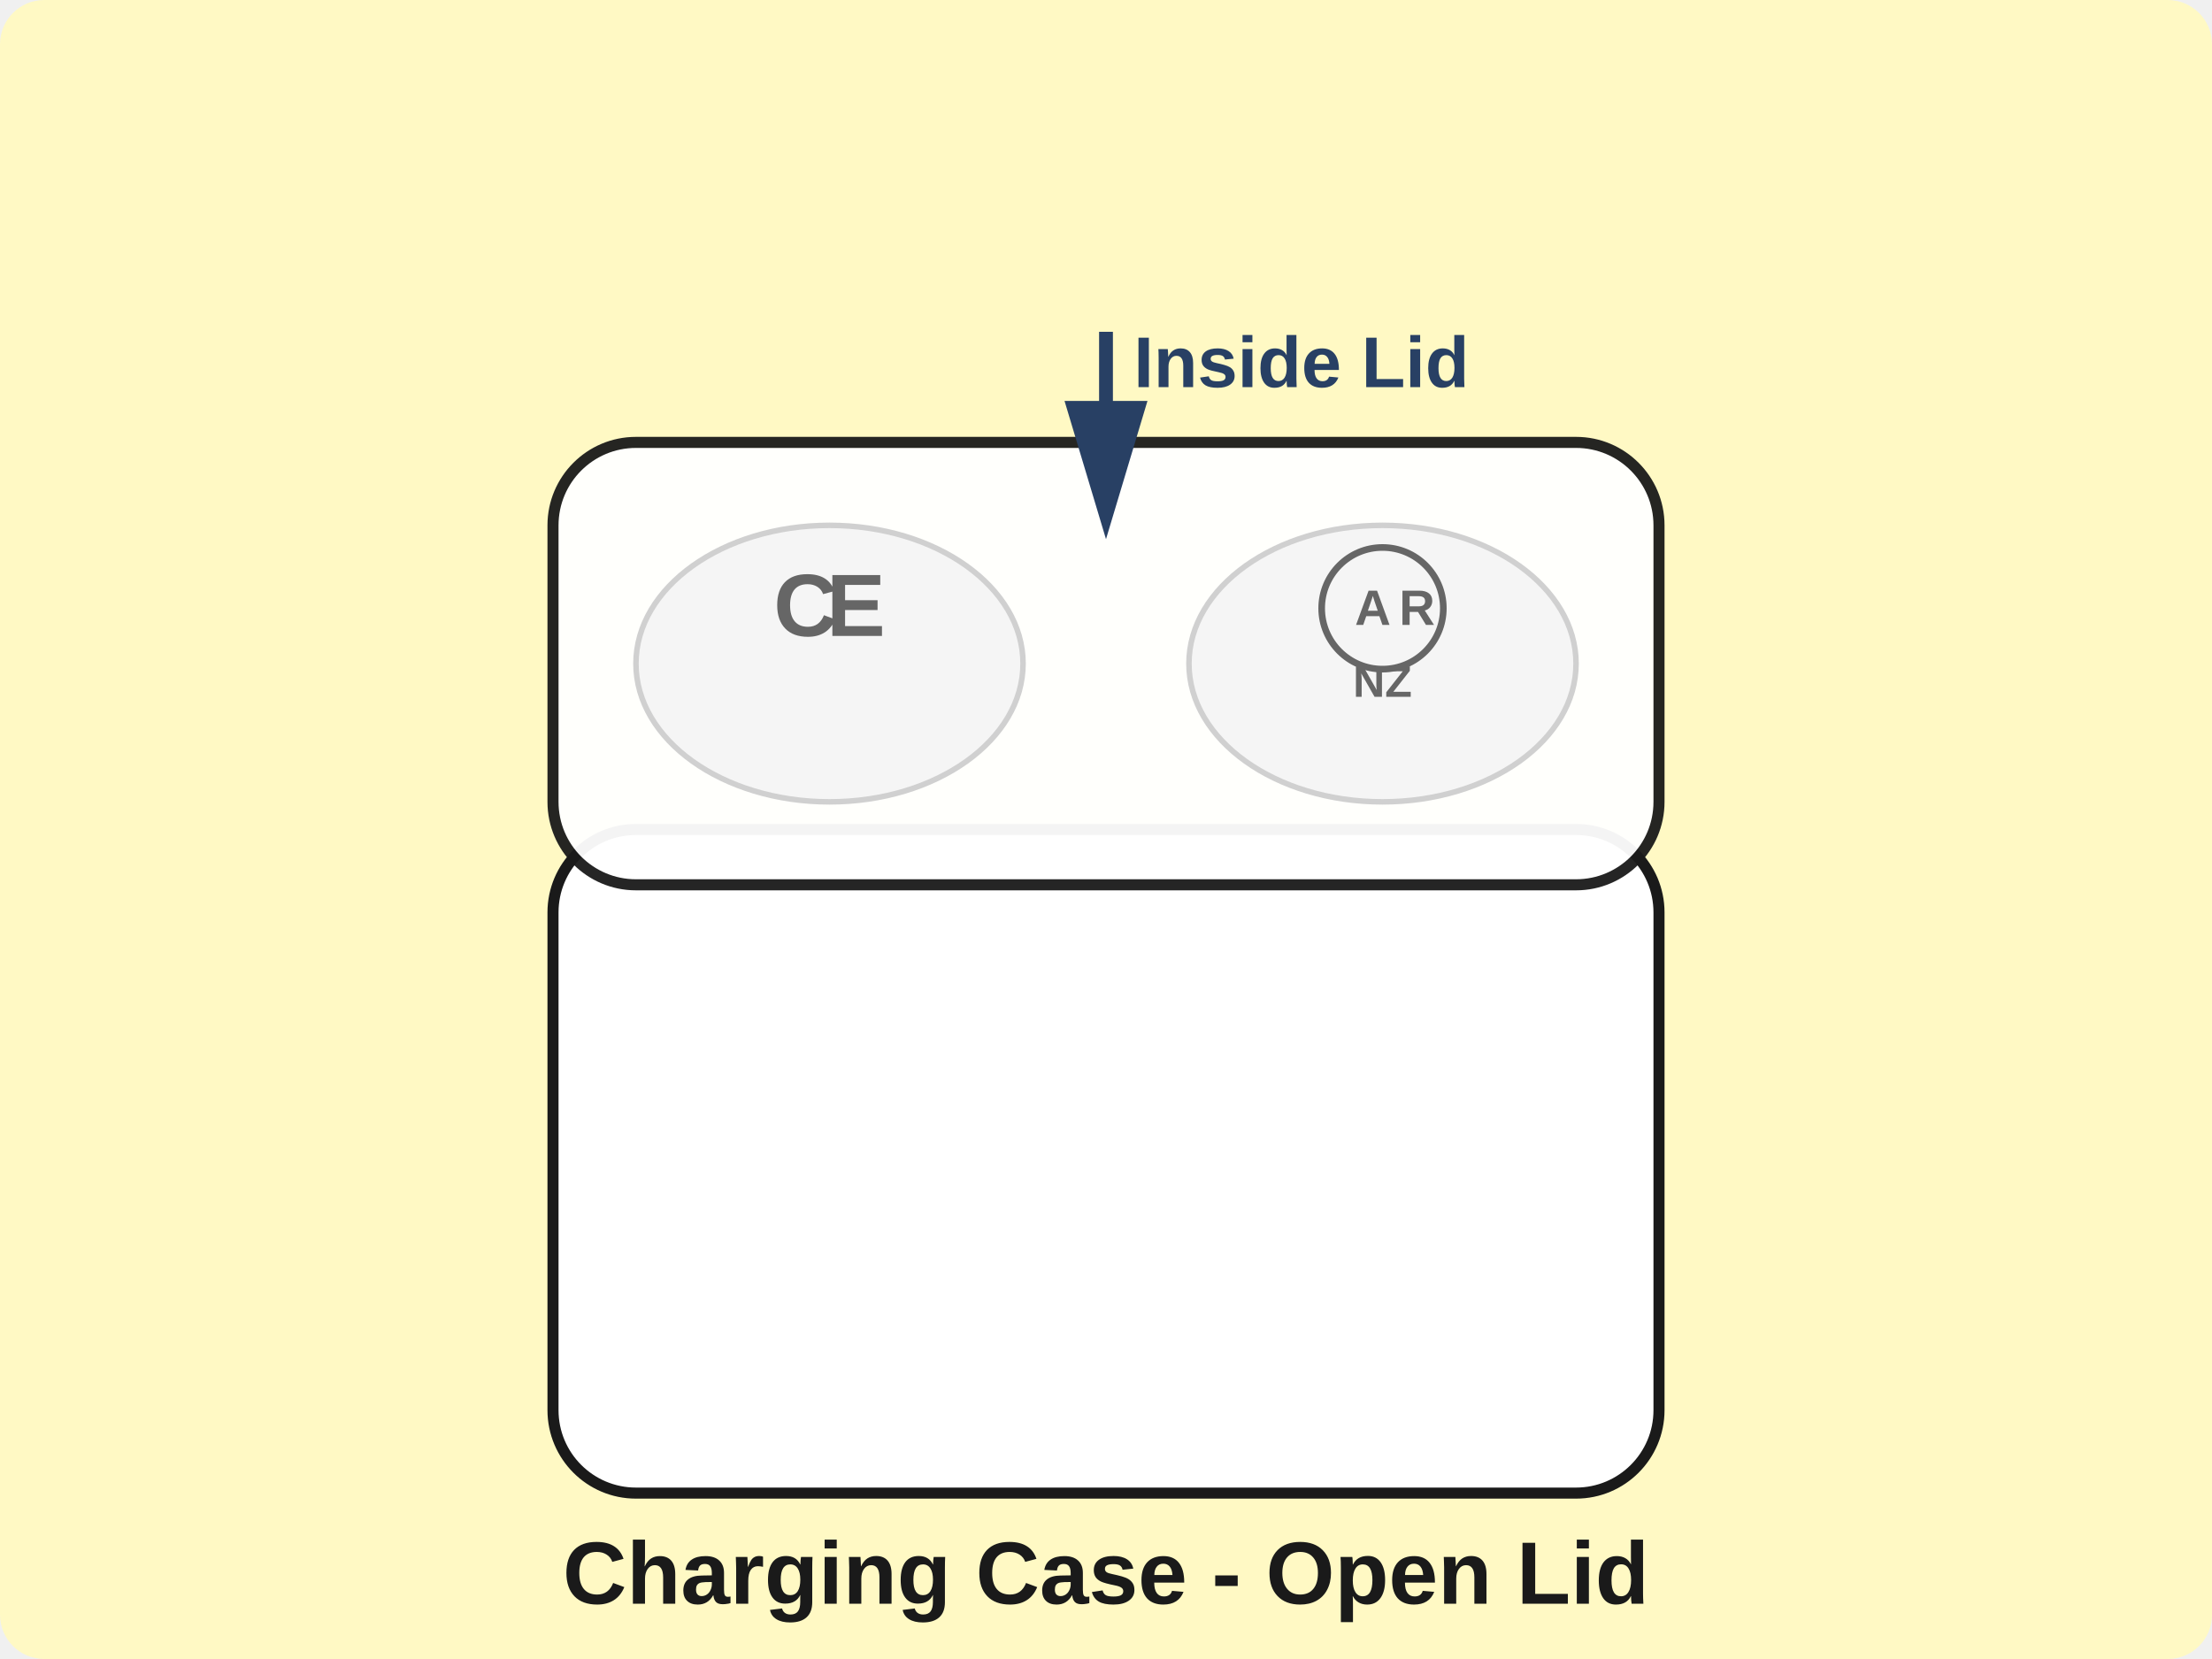
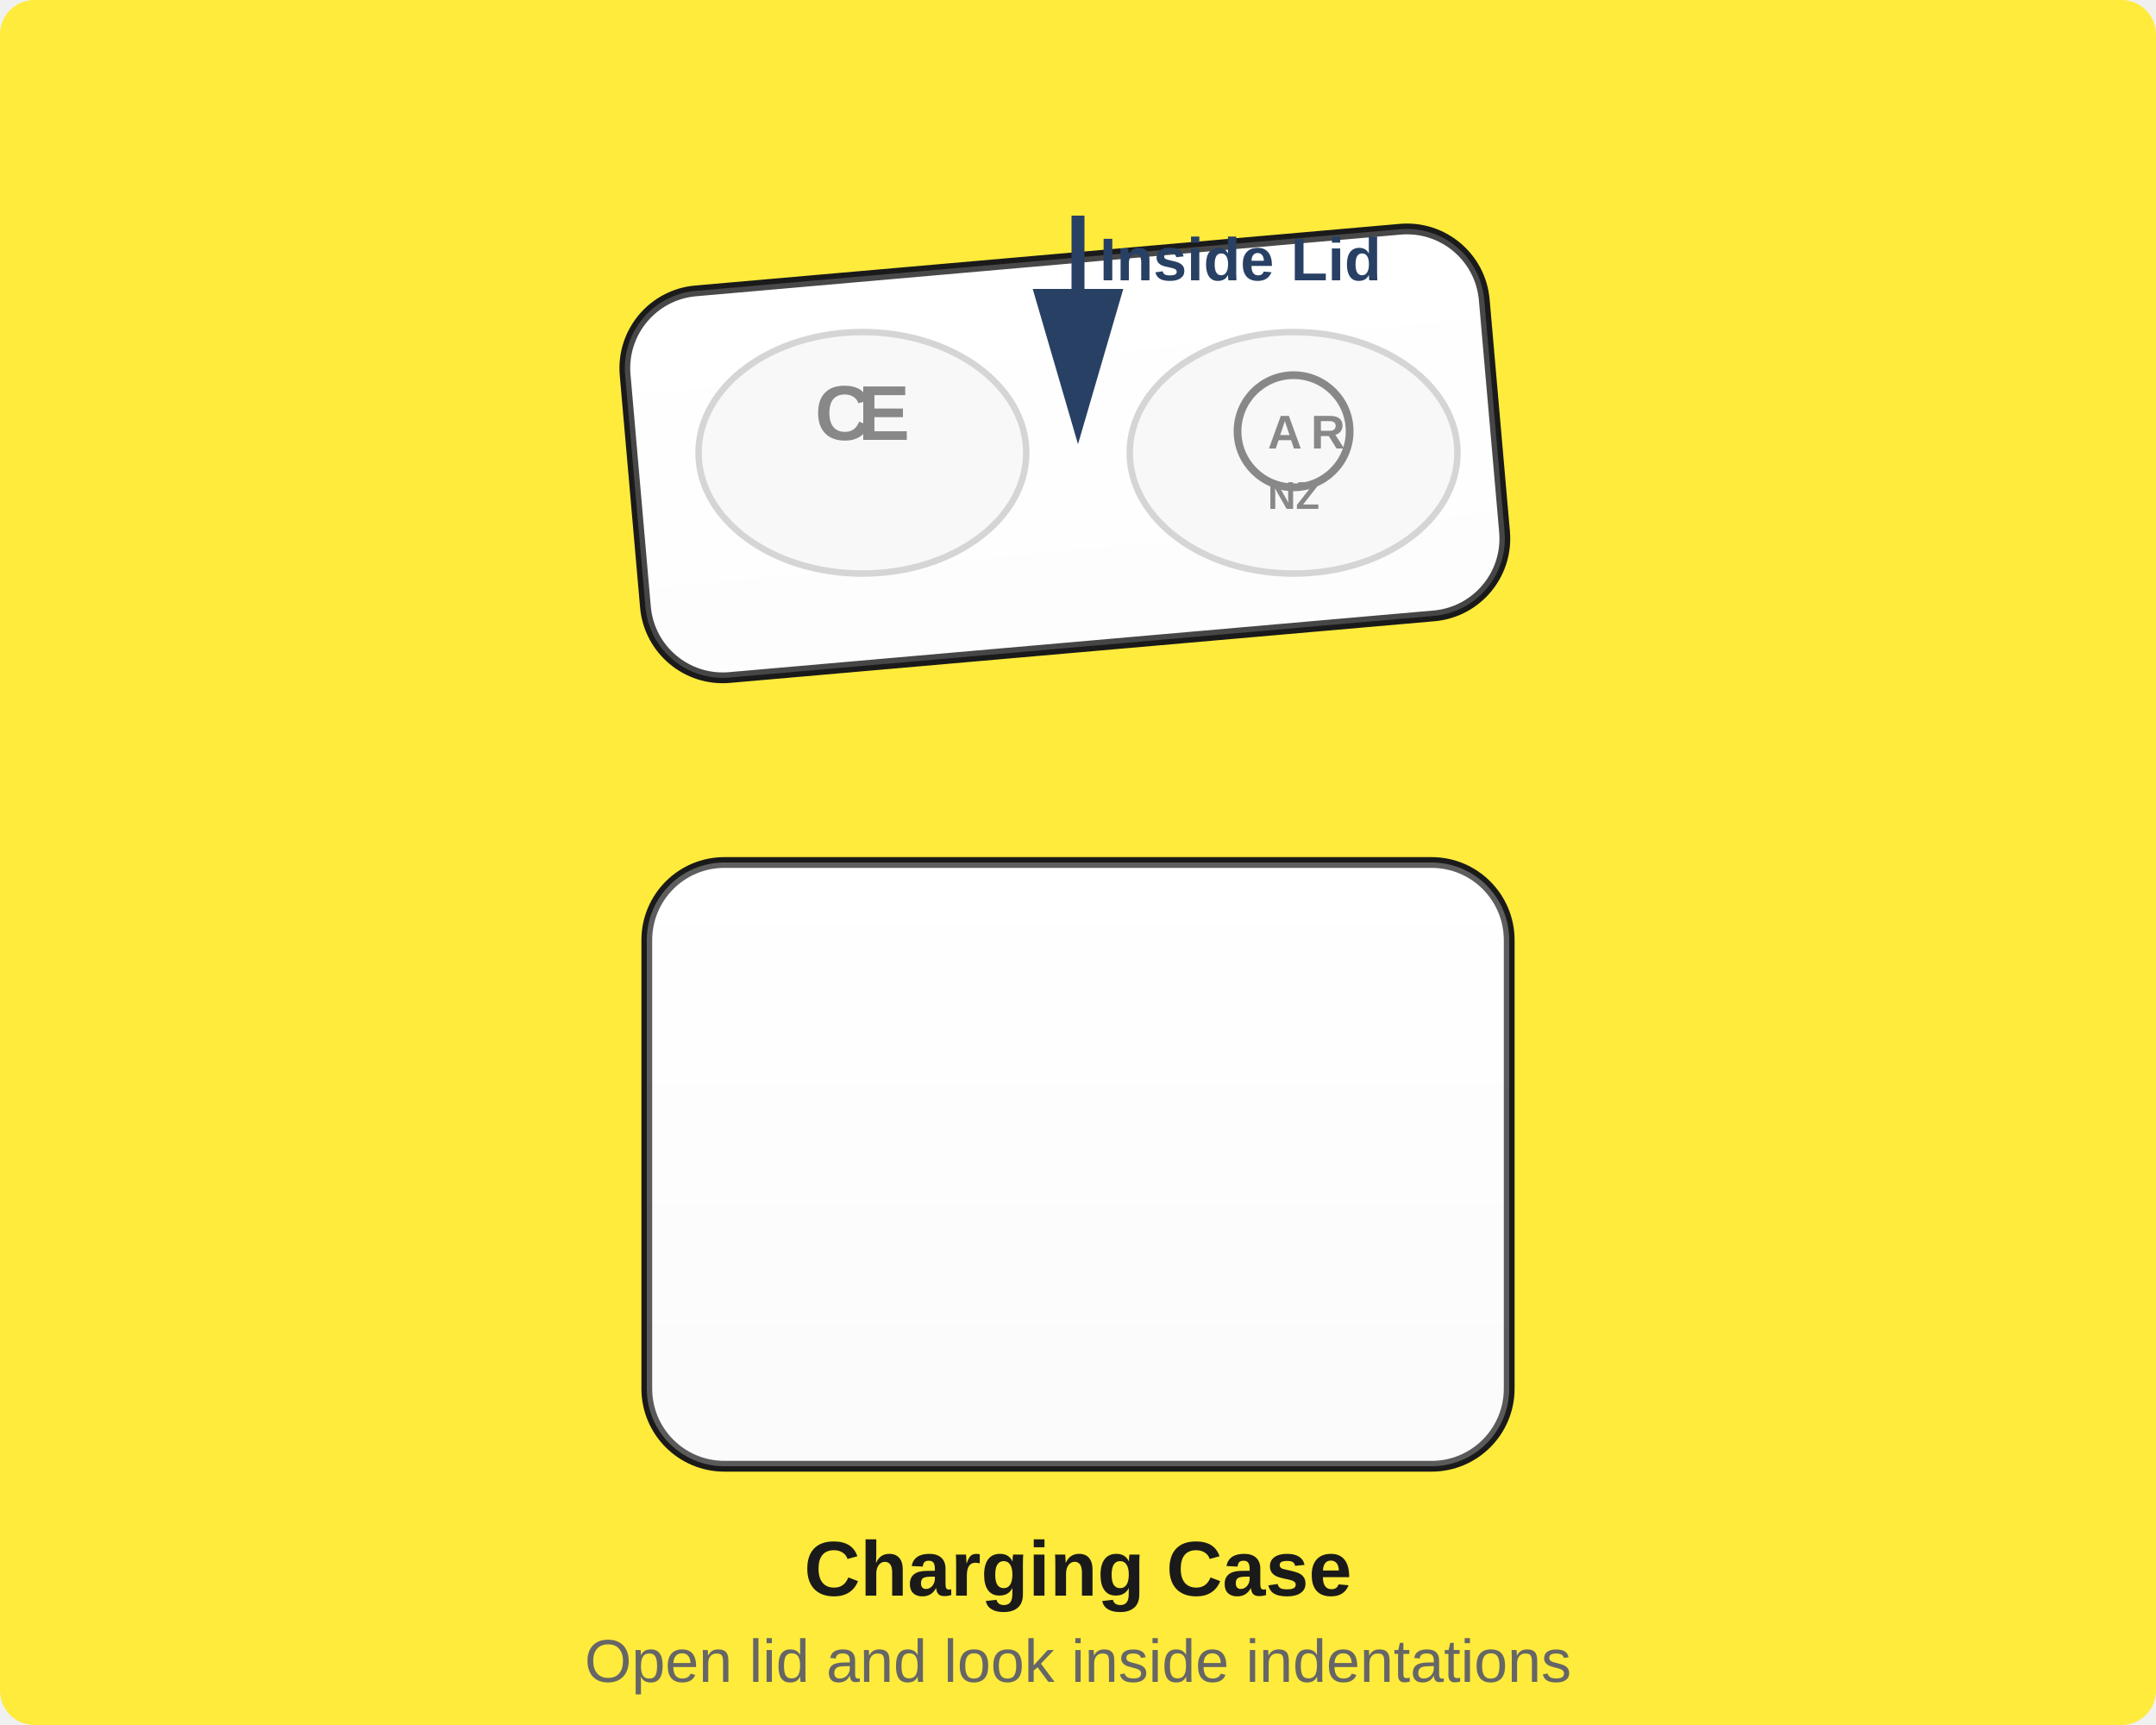
- <svg xmlns="http://www.w3.org/2000/svg" width="400" height="300" viewBox="0 0 400 300">
-   <rect width="400" height="300" fill="#fff9c4" rx="8" />
-   <rect x="100" y="150" width="200" height="120" rx="15" fill="white" stroke="#1a1a1a" stroke-width="2" />
-   <rect x="100" y="80" width="200" height="80" rx="15" fill="white" stroke="#1a1a1a" stroke-width="2" opacity="0.95" />
-   <ellipse cx="150" cy="120" rx="35" ry="25" fill="#f5f5f5" stroke="#d0d0d0" stroke-width="1" />
-   <ellipse cx="250" cy="120" rx="35" ry="25" fill="#f5f5f5" stroke="#d0d0d0" stroke-width="1" />
-   <text x="150" y="115" font-family="Arial, sans-serif" font-size="16" text-anchor="middle" fill="#666" font-weight="bold" letter-spacing="-2px">CE</text>
-   <g transform="translate(250, 110)">
-     <circle cx="0" cy="0" r="11" fill="none" stroke="#666" stroke-width="1.2" />
-     <text x="-5" y="3" font-family="Arial, sans-serif" font-size="9" fill="#666" font-weight="bold">A</text>
-     <text x="3" y="3" font-family="Arial, sans-serif" font-size="9" fill="#666" font-weight="bold">R</text>
-     <text x="0" y="16" font-family="Arial, sans-serif" font-size="8" text-anchor="middle" fill="#666" font-weight="bold">NZ</text>
+ <svg xmlns="http://www.w3.org/2000/svg" width="500" height="400" viewBox="0 0 500 400">
+   <rect width="500" height="400" fill="#ffeb3b" rx="8" />
+   <rect x="150" y="200" width="200" height="140" rx="18" fill="#ffffff" stroke="#1a1a1a" stroke-width="2.5" />
+   <rect x="150" y="200" width="200" height="140" rx="18" fill="url(#caseGradient)" opacity="0.3" />
+   <g transform="rotate(-5 250 140)">
+     <rect x="150" y="60" width="200" height="90" rx="18" fill="#ffffff" stroke="#1a1a1a" stroke-width="2.5" />
+     <rect x="150" y="60" width="200" height="90" rx="18" fill="url(#lidGradient)" opacity="0.2" />
  </g>
-   <path d="M 200 60 L 200 85" stroke="#284064" stroke-width="2.5" fill="none" marker-end="url(#arrowhead)" />
-   <text x="205" y="70" font-family="Arial, sans-serif" font-size="13" fill="#284064" font-weight="600">Inside Lid</text>
-   <text x="200" y="290" font-family="Arial, sans-serif" font-size="16" text-anchor="middle" fill="#1a1a1a" font-weight="600">Charging Case - Open Lid</text>
+   <ellipse cx="200" cy="105" rx="38" ry="28" fill="#f8f8f8" stroke="#d5d5d5" stroke-width="1.5" />
+   <ellipse cx="300" cy="105" rx="38" ry="28" fill="#f8f8f8" stroke="#d5d5d5" stroke-width="1.5" />
+   <text x="200" y="102" font-family="Arial, sans-serif" font-size="18" text-anchor="middle" fill="#888888" font-weight="bold" letter-spacing="-3px">CE</text>
+   <g transform="translate(300, 100)">
+     <circle cx="0" cy="0" r="13" fill="none" stroke="#888888" stroke-width="1.8" />
+     <text x="-6" y="4" font-family="Arial, sans-serif" font-size="11" fill="#888888" font-weight="bold">A</text>
+     <text x="4" y="4" font-family="Arial, sans-serif" font-size="11" fill="#888888" font-weight="bold">R</text>
+     <text x="0" y="18" font-family="Arial, sans-serif" font-size="9" text-anchor="middle" fill="#888888" font-weight="bold">NZ</text>
+   </g>
+   <path d="M 250 50 L 250 85" stroke="#284064" stroke-width="3" fill="none" marker-end="url(#arrowhead)" />
+   <text x="255" y="65" font-family="Arial, sans-serif" font-size="14" fill="#284064" font-weight="600">Inside Lid</text>
+   <text x="250" y="370" font-family="Arial, sans-serif" font-size="18" text-anchor="middle" fill="#1a1a1a" font-weight="600">Charging Case</text>
+   <text x="250" y="390" font-family="Arial, sans-serif" font-size="14" text-anchor="middle" fill="#666">Open lid and look inside indentations</text>
  <defs>
-     <marker id="arrowhead" markerWidth="10" markerHeight="10" refX="5" refY="3" orient="auto">
-       <polygon points="0 0, 10 3, 0 6" fill="#284064" />
+     <linearGradient id="caseGradient" x1="0%" y1="0%" x2="0%" y2="100%">
+       <stop offset="0%" style="stop-color:#ffffff;stop-opacity:1" />
+       <stop offset="100%" style="stop-color:#f0f0f0;stop-opacity:1" />
+     </linearGradient>
+     <linearGradient id="lidGradient" x1="0%" y1="0%" x2="0%" y2="100%">
+       <stop offset="0%" style="stop-color:#ffffff;stop-opacity:1" />
+       <stop offset="100%" style="stop-color:#f5f5f5;stop-opacity:1" />
+     </linearGradient>
+     <marker id="arrowhead" markerWidth="12" markerHeight="12" refX="6" refY="3.5" orient="auto">
+       <polygon points="0 0, 12 3.5, 0 7" fill="#284064" />
    </marker>
  </defs>
</svg>
